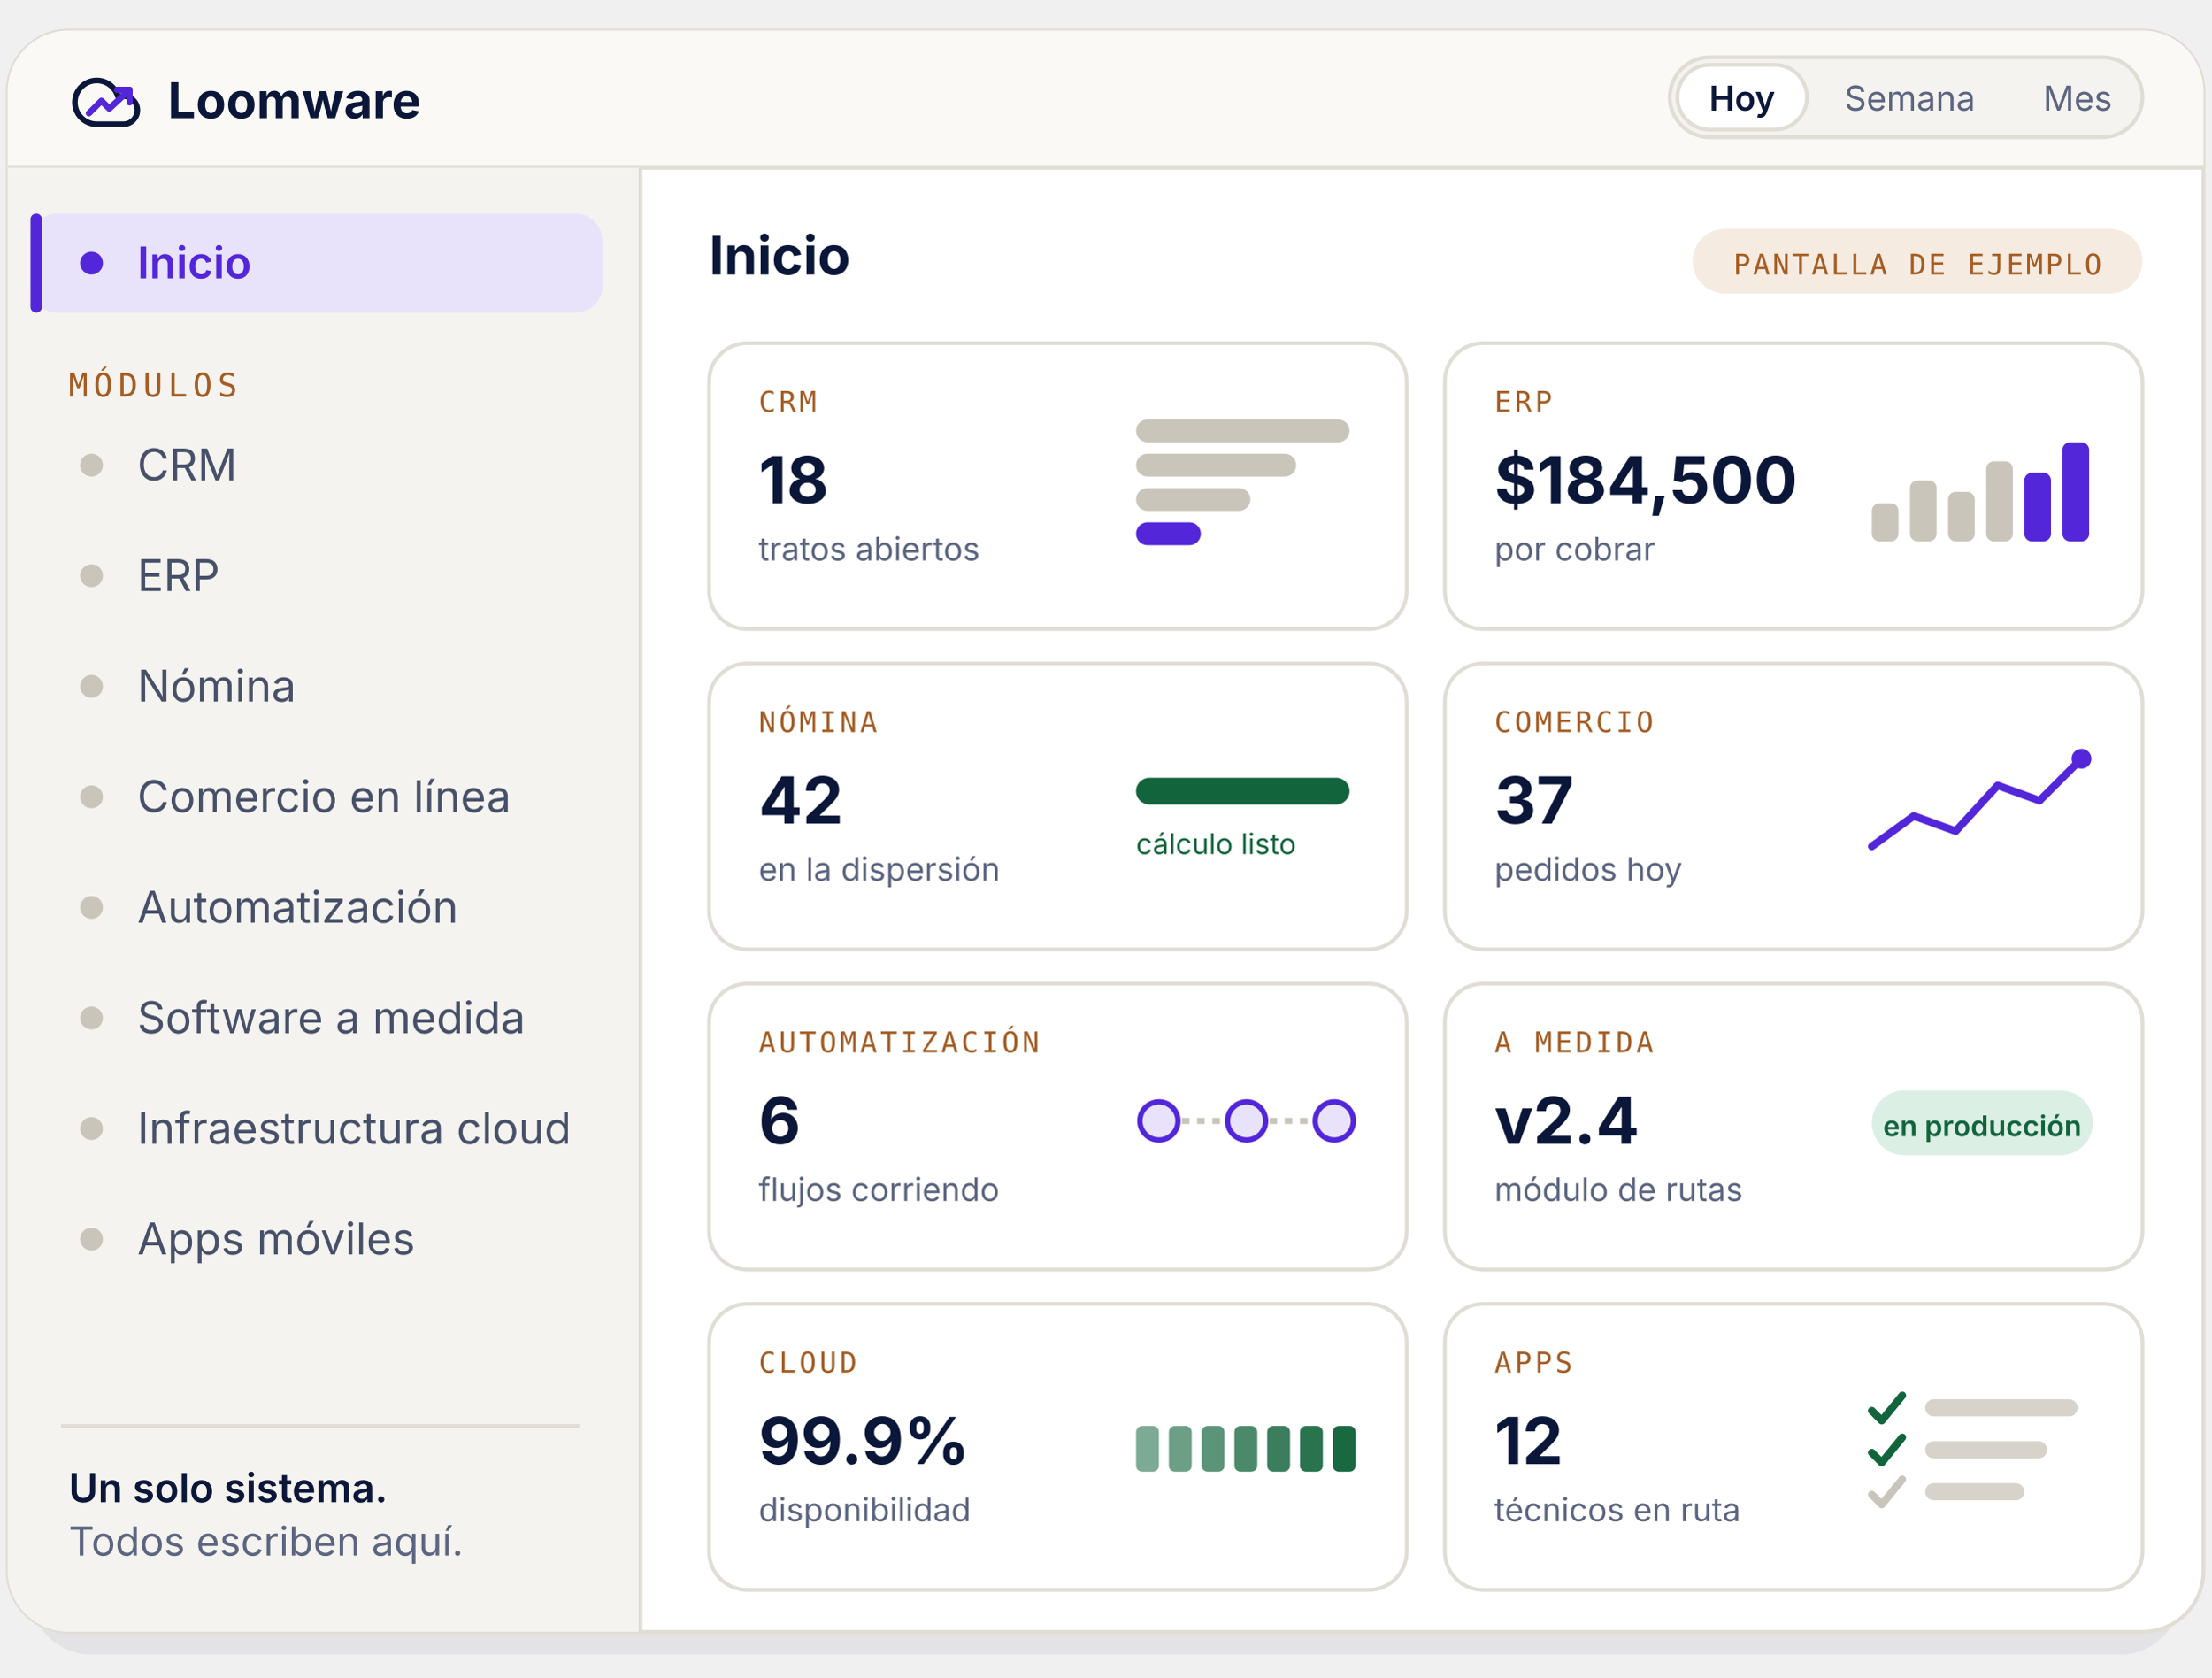
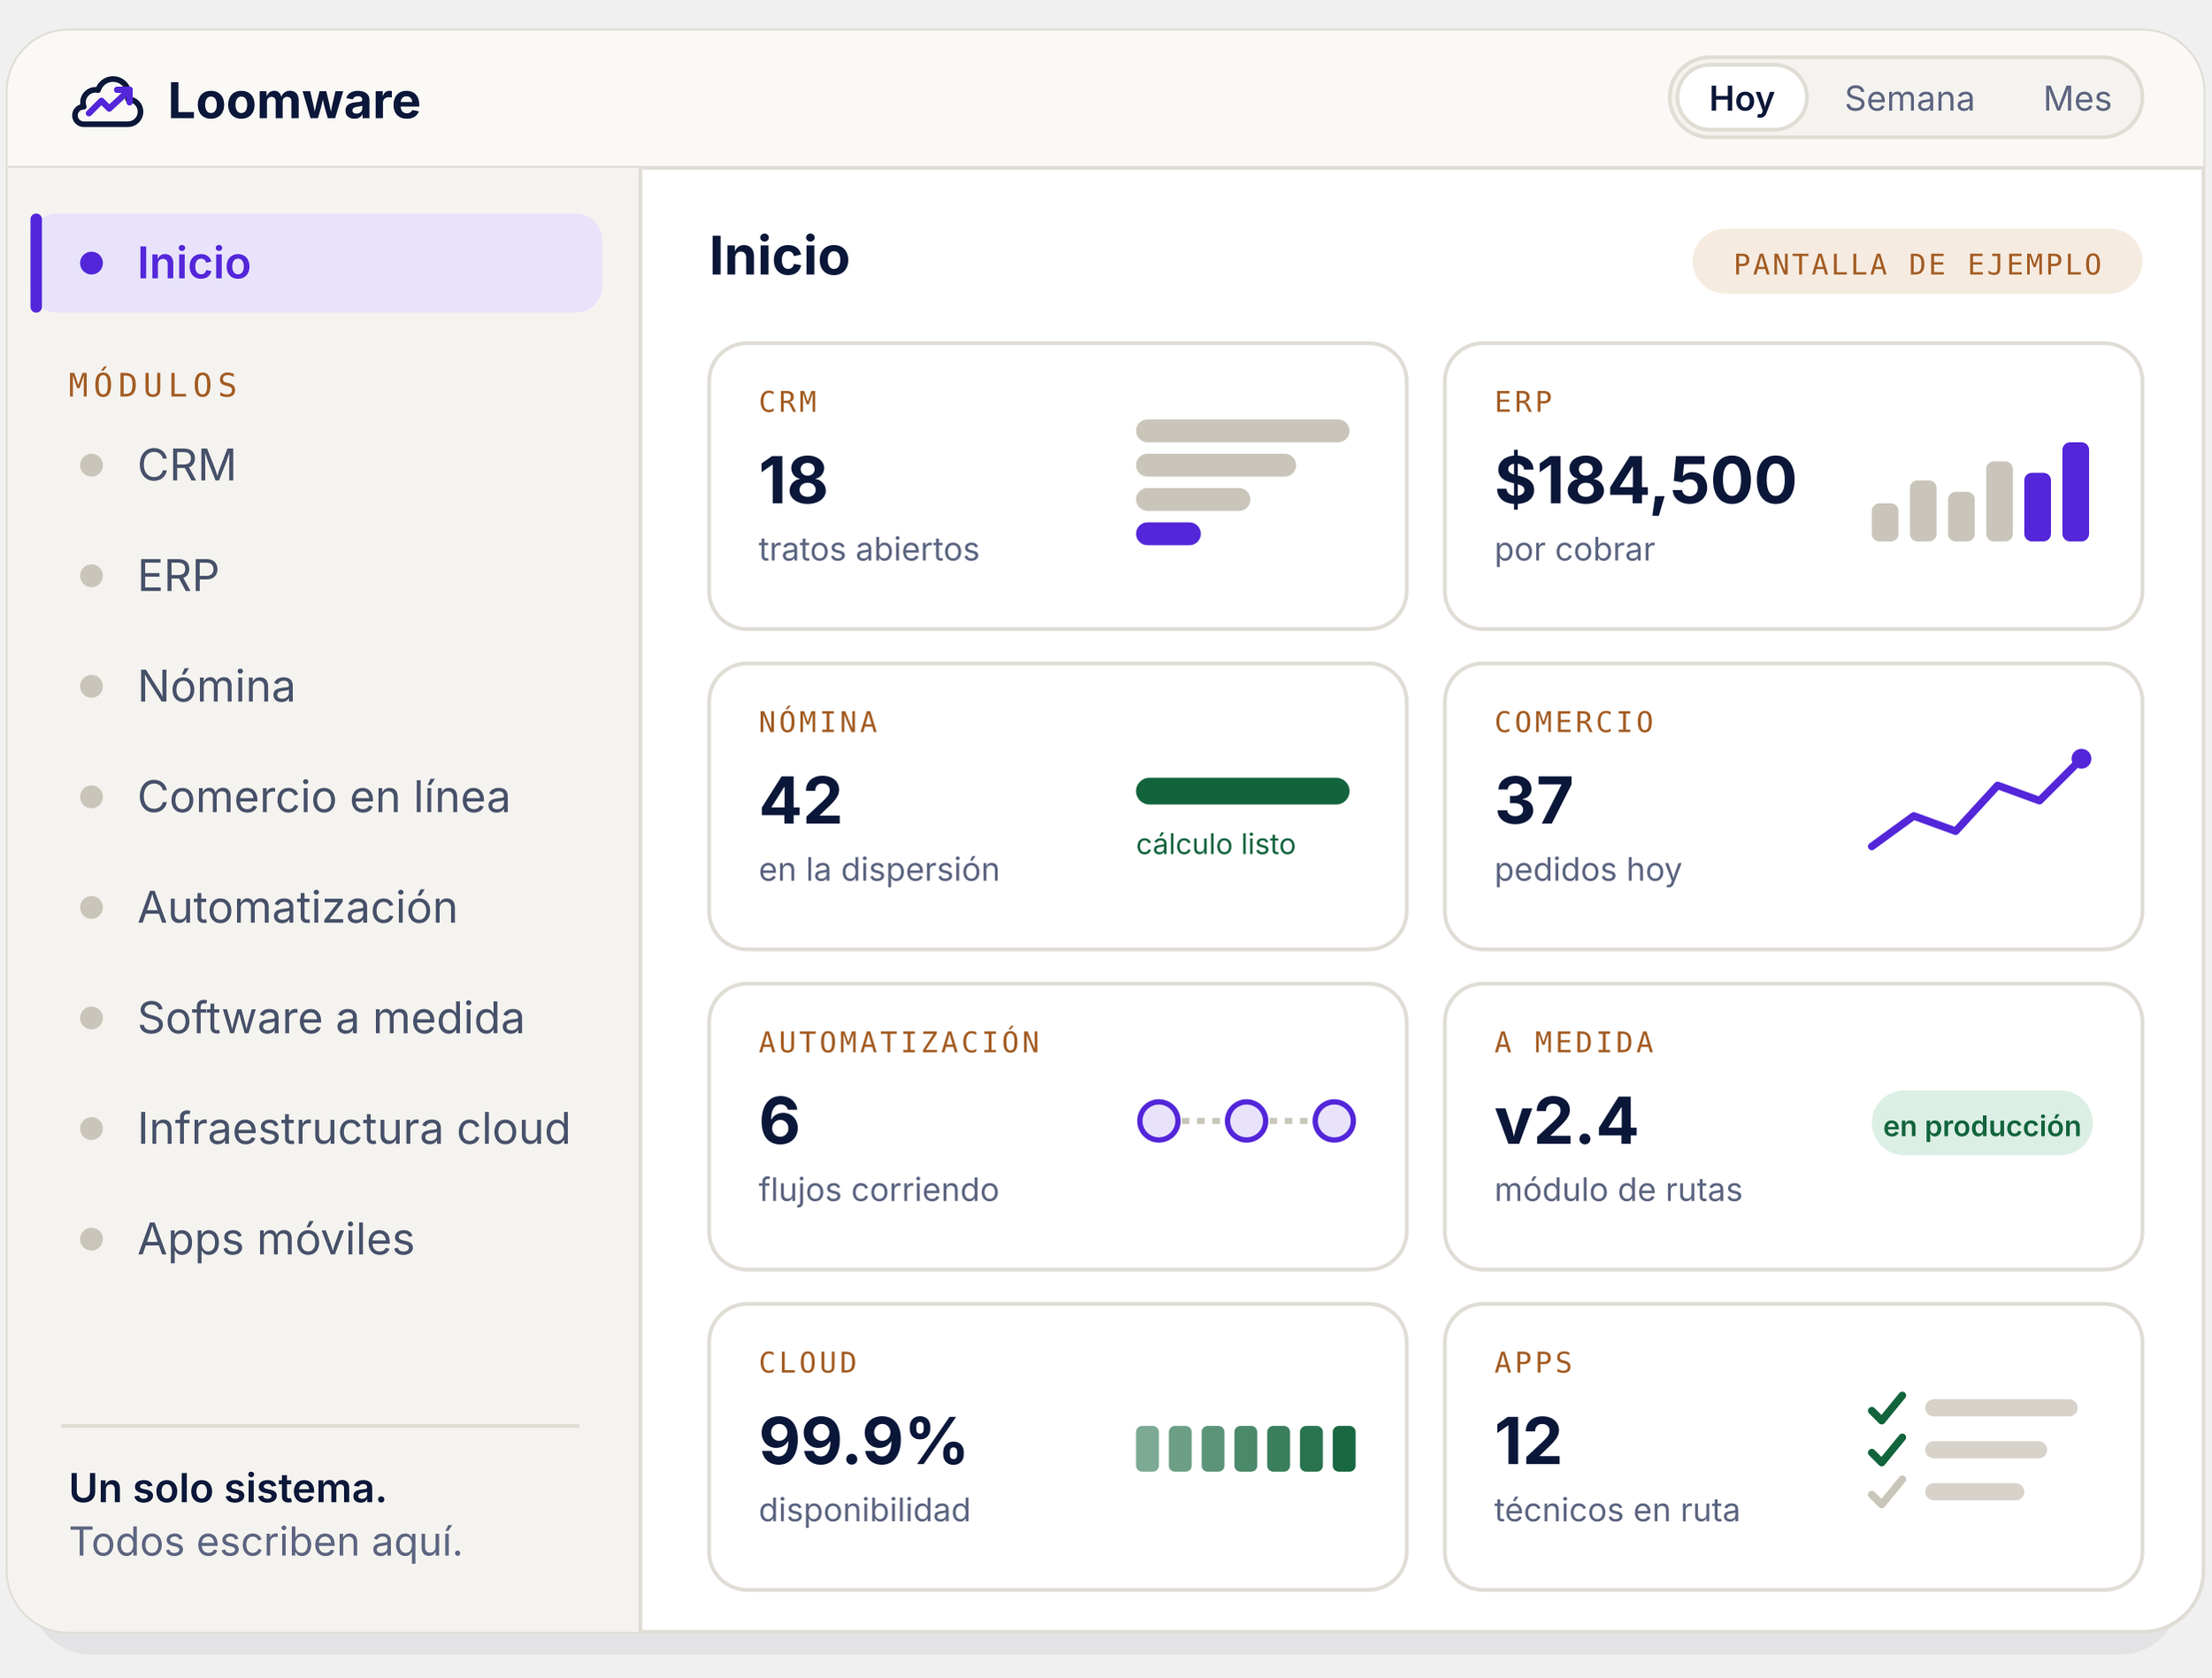
<svg xmlns="http://www.w3.org/2000/svg" width="580" height="440" viewBox="0 0 580 440" role="img" aria-label="Pantalla de ejemplo del inicio de un sistema Loomware: los ocho módulos —CRM, ERP, nómina, comercio en línea, automatización, software a medida, infraestructura cloud y apps móviles— cada uno con su propio dato: tratos abiertos, dinero por cobrar, gente en la dispersión, pedidos del día, flujos corriendo, el módulo a medida en producción, la disponibilidad y los técnicos en ruta.">
  <rect x="8" y="18" width="564" height="416" rx="16" fill="#0b1739" opacity="0.06" />
  <rect x="2" y="8" width="576" height="420" rx="16" fill="#ffffff" stroke="#e0ddd5" stroke-width="1" />
  <path d="M2 24a16 16 0 0 1 16-16h544a16 16 0 0 1 16 16v20H2Z" fill="#faf9f6" />
  <line x1="2" y1="44" x2="578" y2="44" stroke="#e0ddd5" stroke-width="1" />
  <g transform="translate(18 17) scale(0.82)">
-     <path d="M17.5 19H9a7 7 0 1 1 6.71-9h1.79a4.5 4.5 0 1 1 0 9Z" fill="none" stroke="#0b1739" stroke-width="1.8" stroke-linejoin="round" />
+     <path d="M19 19H4.8a2.8 2.8 0 1 1 .05-5.6 4 4 0 0 1 4.58-5.31A5 5 0 0 1 19 11a4 4 0 0 1 0 8Z" fill="none" stroke="#0b1739" stroke-width="1.8" stroke-linejoin="round" />
    <path d="M6.5 15.5 10.5 11.5l2.5 2.5L19.5 8" fill="none" stroke="#5326d9" stroke-width="2" stroke-linecap="round" stroke-linejoin="round" />
    <path d="M15.5 8h4v4" fill="none" stroke="#5326d9" stroke-width="2" stroke-linecap="round" stroke-linejoin="round" />
  </g>
  <text x="44" y="31" font-family="Inter,system-ui,-apple-system,Segoe UI,sans-serif" font-size="13" font-weight="700" fill="#0b1739">Loomware</text>
  <rect x="438" y="15" width="124" height="21" rx="10.5" fill="#f5f3ef" stroke="#e0ddd5" stroke-width="1" />
  <rect x="440" y="17" width="34" height="17" rx="8.5" fill="#ffffff" stroke="#e0ddd5" stroke-width="1" />
  <text x="457" y="29" font-family="Inter,system-ui,-apple-system,Segoe UI,sans-serif" font-size="9" font-weight="600" fill="#0b1739" text-anchor="middle">Hoy</text>
  <text x="501" y="29" font-family="Inter,system-ui,-apple-system,Segoe UI,sans-serif" font-size="9" font-weight="400" fill="#5b6480" text-anchor="middle">Semana</text>
  <text x="545" y="29" font-family="Inter,system-ui,-apple-system,Segoe UI,sans-serif" font-size="9" font-weight="400" fill="#5b6480" text-anchor="middle">Mes</text>
  <path d="M2 44h166v384H18a16 16 0 0 1-16-16Z" fill="#f5f3ef" />
  <line x1="168" y1="44" x2="168" y2="428" stroke="#e0ddd5" stroke-width="1" />
  <rect x="8" y="56" width="150" height="26" rx="7" fill="#e8e3fb" />
  <rect x="8" y="56" width="3" height="26" rx="1.5" fill="#5326d9" />
  <circle cx="24" cy="69" r="3" fill="#5326d9" />
  <text x="36" y="73" font-family="Inter,system-ui,-apple-system,Segoe UI,sans-serif" font-size="11.5" font-weight="600" fill="#5326d9">Inicio</text>
  <text x="18" y="104" font-family="'Azeret Mono',ui-monospace,SFMono-Regular,Menlo,monospace" font-size="8.5" font-weight="500" fill="#a35c23" letter-spacing="1.4">MÓDULOS</text>
  <circle cx="24" cy="122" r="3" fill="#cac5ba" />
  <text x="36" y="126" font-family="Inter,system-ui,-apple-system,Segoe UI,sans-serif" font-size="11.5" font-weight="400" fill="#465069">CRM</text>
  <circle cx="24" cy="151" r="3" fill="#cac5ba" />
  <text x="36" y="155" font-family="Inter,system-ui,-apple-system,Segoe UI,sans-serif" font-size="11.5" font-weight="400" fill="#465069">ERP</text>
  <circle cx="24" cy="180" r="3" fill="#cac5ba" />
  <text x="36" y="184" font-family="Inter,system-ui,-apple-system,Segoe UI,sans-serif" font-size="11.5" font-weight="400" fill="#465069">Nómina</text>
  <circle cx="24" cy="209" r="3" fill="#cac5ba" />
  <text x="36" y="213" font-family="Inter,system-ui,-apple-system,Segoe UI,sans-serif" font-size="11.5" font-weight="400" fill="#465069">Comercio en línea</text>
  <circle cx="24" cy="238" r="3" fill="#cac5ba" />
  <text x="36" y="242" font-family="Inter,system-ui,-apple-system,Segoe UI,sans-serif" font-size="11.5" font-weight="400" fill="#465069">Automatización</text>
  <circle cx="24" cy="267" r="3" fill="#cac5ba" />
  <text x="36" y="271" font-family="Inter,system-ui,-apple-system,Segoe UI,sans-serif" font-size="11.5" font-weight="400" fill="#465069">Software a medida</text>
  <circle cx="24" cy="296" r="3" fill="#cac5ba" />
  <text x="36" y="300" font-family="Inter,system-ui,-apple-system,Segoe UI,sans-serif" font-size="11.5" font-weight="400" fill="#465069">Infraestructura cloud</text>
  <circle cx="24" cy="325" r="3" fill="#cac5ba" />
  <text x="36" y="329" font-family="Inter,system-ui,-apple-system,Segoe UI,sans-serif" font-size="11.5" font-weight="400" fill="#465069">Apps móviles</text>
  <line x1="16" y1="374" x2="152" y2="374" stroke="#e0ddd5" stroke-width="1" />
  <text x="18" y="394" font-family="Inter,system-ui,-apple-system,Segoe UI,sans-serif" font-size="10.5" font-weight="600" fill="#0b1739">Un solo sistema.</text>
  <text x="18" y="408" font-family="Inter,system-ui,-apple-system,Segoe UI,sans-serif" font-size="10.5" font-weight="400" fill="#5b6480">Todos escriben aquí.</text>
  <text x="186" y="72" font-family="Inter,system-ui,-apple-system,Segoe UI,sans-serif" font-size="14" font-weight="700" fill="#0b1739">Inicio</text>
  <rect x="444" y="60" width="118" height="17" rx="8.5" fill="#f6ebe0" />
  <text x="503" y="72" font-family="'Azeret Mono',ui-monospace,SFMono-Regular,Menlo,monospace" font-size="7.5" font-weight="500" fill="#a35c23" letter-spacing="0.6" text-anchor="middle">PANTALLA DE EJEMPLO</text>
  <rect x="186" y="90" width="183" height="75" rx="10" fill="#ffffff" stroke="#e0ddd5" stroke-width="1" />
  <text x="199" y="108" font-family="'Azeret Mono',ui-monospace,SFMono-Regular,Menlo,monospace" font-size="7.5" font-weight="500" fill="#a35c23" letter-spacing="0.8">CRM</text>
  <text x="199" y="132" font-family="Inter,system-ui,-apple-system,Segoe UI,sans-serif" font-size="17" font-weight="700" fill="#0b1739">18</text>
  <text x="199" y="147" font-family="Inter,system-ui,-apple-system,Segoe UI,sans-serif" font-size="8.5" font-weight="400" fill="#5b6480">tratos abiertos</text>
  <rect x="298" y="110" width="56" height="6" rx="3" fill="#cac5ba" />
  <rect x="298" y="119" width="42" height="6" rx="3" fill="#cac5ba" />
  <rect x="298" y="128" width="30" height="6" rx="3" fill="#cac5ba" />
  <rect x="298" y="137" width="17" height="6" rx="3" fill="#5326d9" />
  <rect x="379" y="90" width="183" height="75" rx="10" fill="#ffffff" stroke="#e0ddd5" stroke-width="1" />
  <text x="392" y="108" font-family="'Azeret Mono',ui-monospace,SFMono-Regular,Menlo,monospace" font-size="7.5" font-weight="500" fill="#a35c23" letter-spacing="0.8">ERP</text>
  <text x="392" y="132" font-family="Inter,system-ui,-apple-system,Segoe UI,sans-serif" font-size="17" font-weight="700" fill="#0b1739">$184,500</text>
  <text x="392" y="147" font-family="Inter,system-ui,-apple-system,Segoe UI,sans-serif" font-size="8.5" font-weight="400" fill="#5b6480">por cobrar</text>
  <rect x="491" y="132" width="7" height="10" rx="2" fill="#cac5ba" />
  <rect x="501" y="126" width="7" height="16" rx="2" fill="#cac5ba" />
  <rect x="511" y="129" width="7" height="13" rx="2" fill="#cac5ba" />
  <rect x="521" y="121" width="7" height="21" rx="2" fill="#cac5ba" />
  <rect x="531" y="124" width="7" height="18" rx="2" fill="#5326d9" />
  <rect x="541" y="116" width="7" height="26" rx="2" fill="#5326d9" />
  <rect x="186" y="174" width="183" height="75" rx="10" fill="#ffffff" stroke="#e0ddd5" stroke-width="1" />
  <text x="199" y="192" font-family="'Azeret Mono',ui-monospace,SFMono-Regular,Menlo,monospace" font-size="7.5" font-weight="500" fill="#a35c23" letter-spacing="0.8">NÓMINA</text>
  <text x="199" y="216" font-family="Inter,system-ui,-apple-system,Segoe UI,sans-serif" font-size="17" font-weight="700" fill="#0b1739">42</text>
  <text x="199" y="231" font-family="Inter,system-ui,-apple-system,Segoe UI,sans-serif" font-size="8.5" font-weight="400" fill="#5b6480">en la dispersión</text>
  <rect x="298" y="204" width="56" height="7" rx="3.5" fill="#e0ddd5" />
  <rect x="298" y="204" width="56" height="7" rx="3.5" fill="#12643c" />
  <text x="298" y="224" font-family="Inter,system-ui,-apple-system,Segoe UI,sans-serif" font-size="7.5" font-weight="400" fill="#12643c">cálculo listo</text>
  <rect x="379" y="174" width="183" height="75" rx="10" fill="#ffffff" stroke="#e0ddd5" stroke-width="1" />
  <text x="392" y="192" font-family="'Azeret Mono',ui-monospace,SFMono-Regular,Menlo,monospace" font-size="7.5" font-weight="500" fill="#a35c23" letter-spacing="0.8">COMERCIO</text>
  <text x="392" y="216" font-family="Inter,system-ui,-apple-system,Segoe UI,sans-serif" font-size="17" font-weight="700" fill="#0b1739">37</text>
  <text x="392" y="231" font-family="Inter,system-ui,-apple-system,Segoe UI,sans-serif" font-size="8.5" font-weight="400" fill="#5b6480">pedidos hoy</text>
  <polyline points="491,222 502,214 513,218 524,206 535,210 546,199" fill="none" stroke="#5326d9" stroke-width="2" stroke-linecap="round" stroke-linejoin="round" />
  <circle cx="546" cy="199" r="2.6" fill="#5326d9" />
  <rect x="186" y="258" width="183" height="75" rx="10" fill="#ffffff" stroke="#e0ddd5" stroke-width="1" />
  <text x="199" y="276" font-family="'Azeret Mono',ui-monospace,SFMono-Regular,Menlo,monospace" font-size="7.5" font-weight="500" fill="#a35c23" letter-spacing="0.8">AUTOMATIZACIÓN</text>
  <text x="199" y="300" font-family="Inter,system-ui,-apple-system,Segoe UI,sans-serif" font-size="17" font-weight="700" fill="#0b1739">6</text>
  <text x="199" y="315" font-family="Inter,system-ui,-apple-system,Segoe UI,sans-serif" font-size="8.5" font-weight="400" fill="#5b6480">flujos corriendo</text>
  <circle cx="304" cy="294" r="5" fill="#e8e3fb" stroke="#5326d9" stroke-width="1.4" />
  <line x1="310" y1="294" x2="320" y2="294" stroke="#cac5ba" stroke-width="1.6" stroke-dasharray="2 2" />
  <circle cx="327" cy="294" r="5" fill="#e8e3fb" stroke="#5326d9" stroke-width="1.4" />
  <line x1="333" y1="294" x2="343" y2="294" stroke="#cac5ba" stroke-width="1.6" stroke-dasharray="2 2" />
  <circle cx="350" cy="294" r="5" fill="#e8e3fb" stroke="#5326d9" stroke-width="1.4" />
  <rect x="379" y="258" width="183" height="75" rx="10" fill="#ffffff" stroke="#e0ddd5" stroke-width="1" />
  <text x="392" y="276" font-family="'Azeret Mono',ui-monospace,SFMono-Regular,Menlo,monospace" font-size="7.5" font-weight="500" fill="#a35c23" letter-spacing="0.8">A MEDIDA</text>
  <text x="392" y="300" font-family="Inter,system-ui,-apple-system,Segoe UI,sans-serif" font-size="17" font-weight="700" fill="#0b1739">v2.4</text>
  <text x="392" y="315" font-family="Inter,system-ui,-apple-system,Segoe UI,sans-serif" font-size="8.5" font-weight="400" fill="#5b6480">módulo de rutas</text>
  <rect x="491" y="286" width="58" height="17" rx="8.5" fill="#dcefe5" />
  <text x="520" y="298" font-family="Inter,system-ui,-apple-system,Segoe UI,sans-serif" font-size="7.5" font-weight="600" fill="#12643c" text-anchor="middle">en producción</text>
  <rect x="186" y="342" width="183" height="75" rx="10" fill="#ffffff" stroke="#e0ddd5" stroke-width="1" />
  <text x="199" y="360" font-family="'Azeret Mono',ui-monospace,SFMono-Regular,Menlo,monospace" font-size="7.5" font-weight="500" fill="#a35c23" letter-spacing="0.8">CLOUD</text>
  <text x="199" y="384" font-family="Inter,system-ui,-apple-system,Segoe UI,sans-serif" font-size="17" font-weight="700" fill="#0b1739">99.9%</text>
  <text x="199" y="399" font-family="Inter,system-ui,-apple-system,Segoe UI,sans-serif" font-size="8.5" font-weight="400" fill="#5b6480">disponibilidad</text>
  <rect x="298" y="374" width="6" height="12" rx="1.6" fill="#12643c" opacity="0.55" />
  <rect x="306.6" y="374" width="6" height="12" rx="1.6" fill="#12643c" opacity="0.62" />
  <rect x="315.2" y="374" width="6" height="12" rx="1.6" fill="#12643c" opacity="0.69" />
  <rect x="323.8" y="374" width="6" height="12" rx="1.6" fill="#12643c" opacity="0.76" />
  <rect x="332.4" y="374" width="6" height="12" rx="1.6" fill="#12643c" opacity="0.83" />
  <rect x="341" y="374" width="6" height="12" rx="1.6" fill="#12643c" opacity="0.9" />
  <rect x="349.6" y="374" width="6" height="12" rx="1.6" fill="#12643c" opacity="0.97" />
  <rect x="379" y="342" width="183" height="75" rx="10" fill="#ffffff" stroke="#e0ddd5" stroke-width="1" />
  <text x="392" y="360" font-family="'Azeret Mono',ui-monospace,SFMono-Regular,Menlo,monospace" font-size="7.5" font-weight="500" fill="#a35c23" letter-spacing="0.8">APPS</text>
  <text x="392" y="384" font-family="Inter,system-ui,-apple-system,Segoe UI,sans-serif" font-size="17" font-weight="700" fill="#0b1739">12</text>
  <text x="392" y="399" font-family="Inter,system-ui,-apple-system,Segoe UI,sans-serif" font-size="8.5" font-weight="400" fill="#5b6480">técnicos en ruta</text>
  <path d="M491 370l2.6 2.6L499 366" fill="none" stroke="#12643c" stroke-width="2" stroke-linecap="round" stroke-linejoin="round" />
  <rect x="505" y="367" width="40" height="4.5" rx="2.25" fill="#d7d3ca" />
  <path d="M491 381l2.6 2.6L499 377" fill="none" stroke="#12643c" stroke-width="2" stroke-linecap="round" stroke-linejoin="round" />
  <rect x="505" y="378" width="32" height="4.5" rx="2.25" fill="#d7d3ca" />
  <path d="M491 392l2.6 2.6L499 388" fill="none" stroke="#cac5ba" stroke-width="2" stroke-linecap="round" stroke-linejoin="round" />
  <rect x="505" y="389" width="26" height="4.5" rx="2.25" fill="#d7d3ca" />
</svg>
